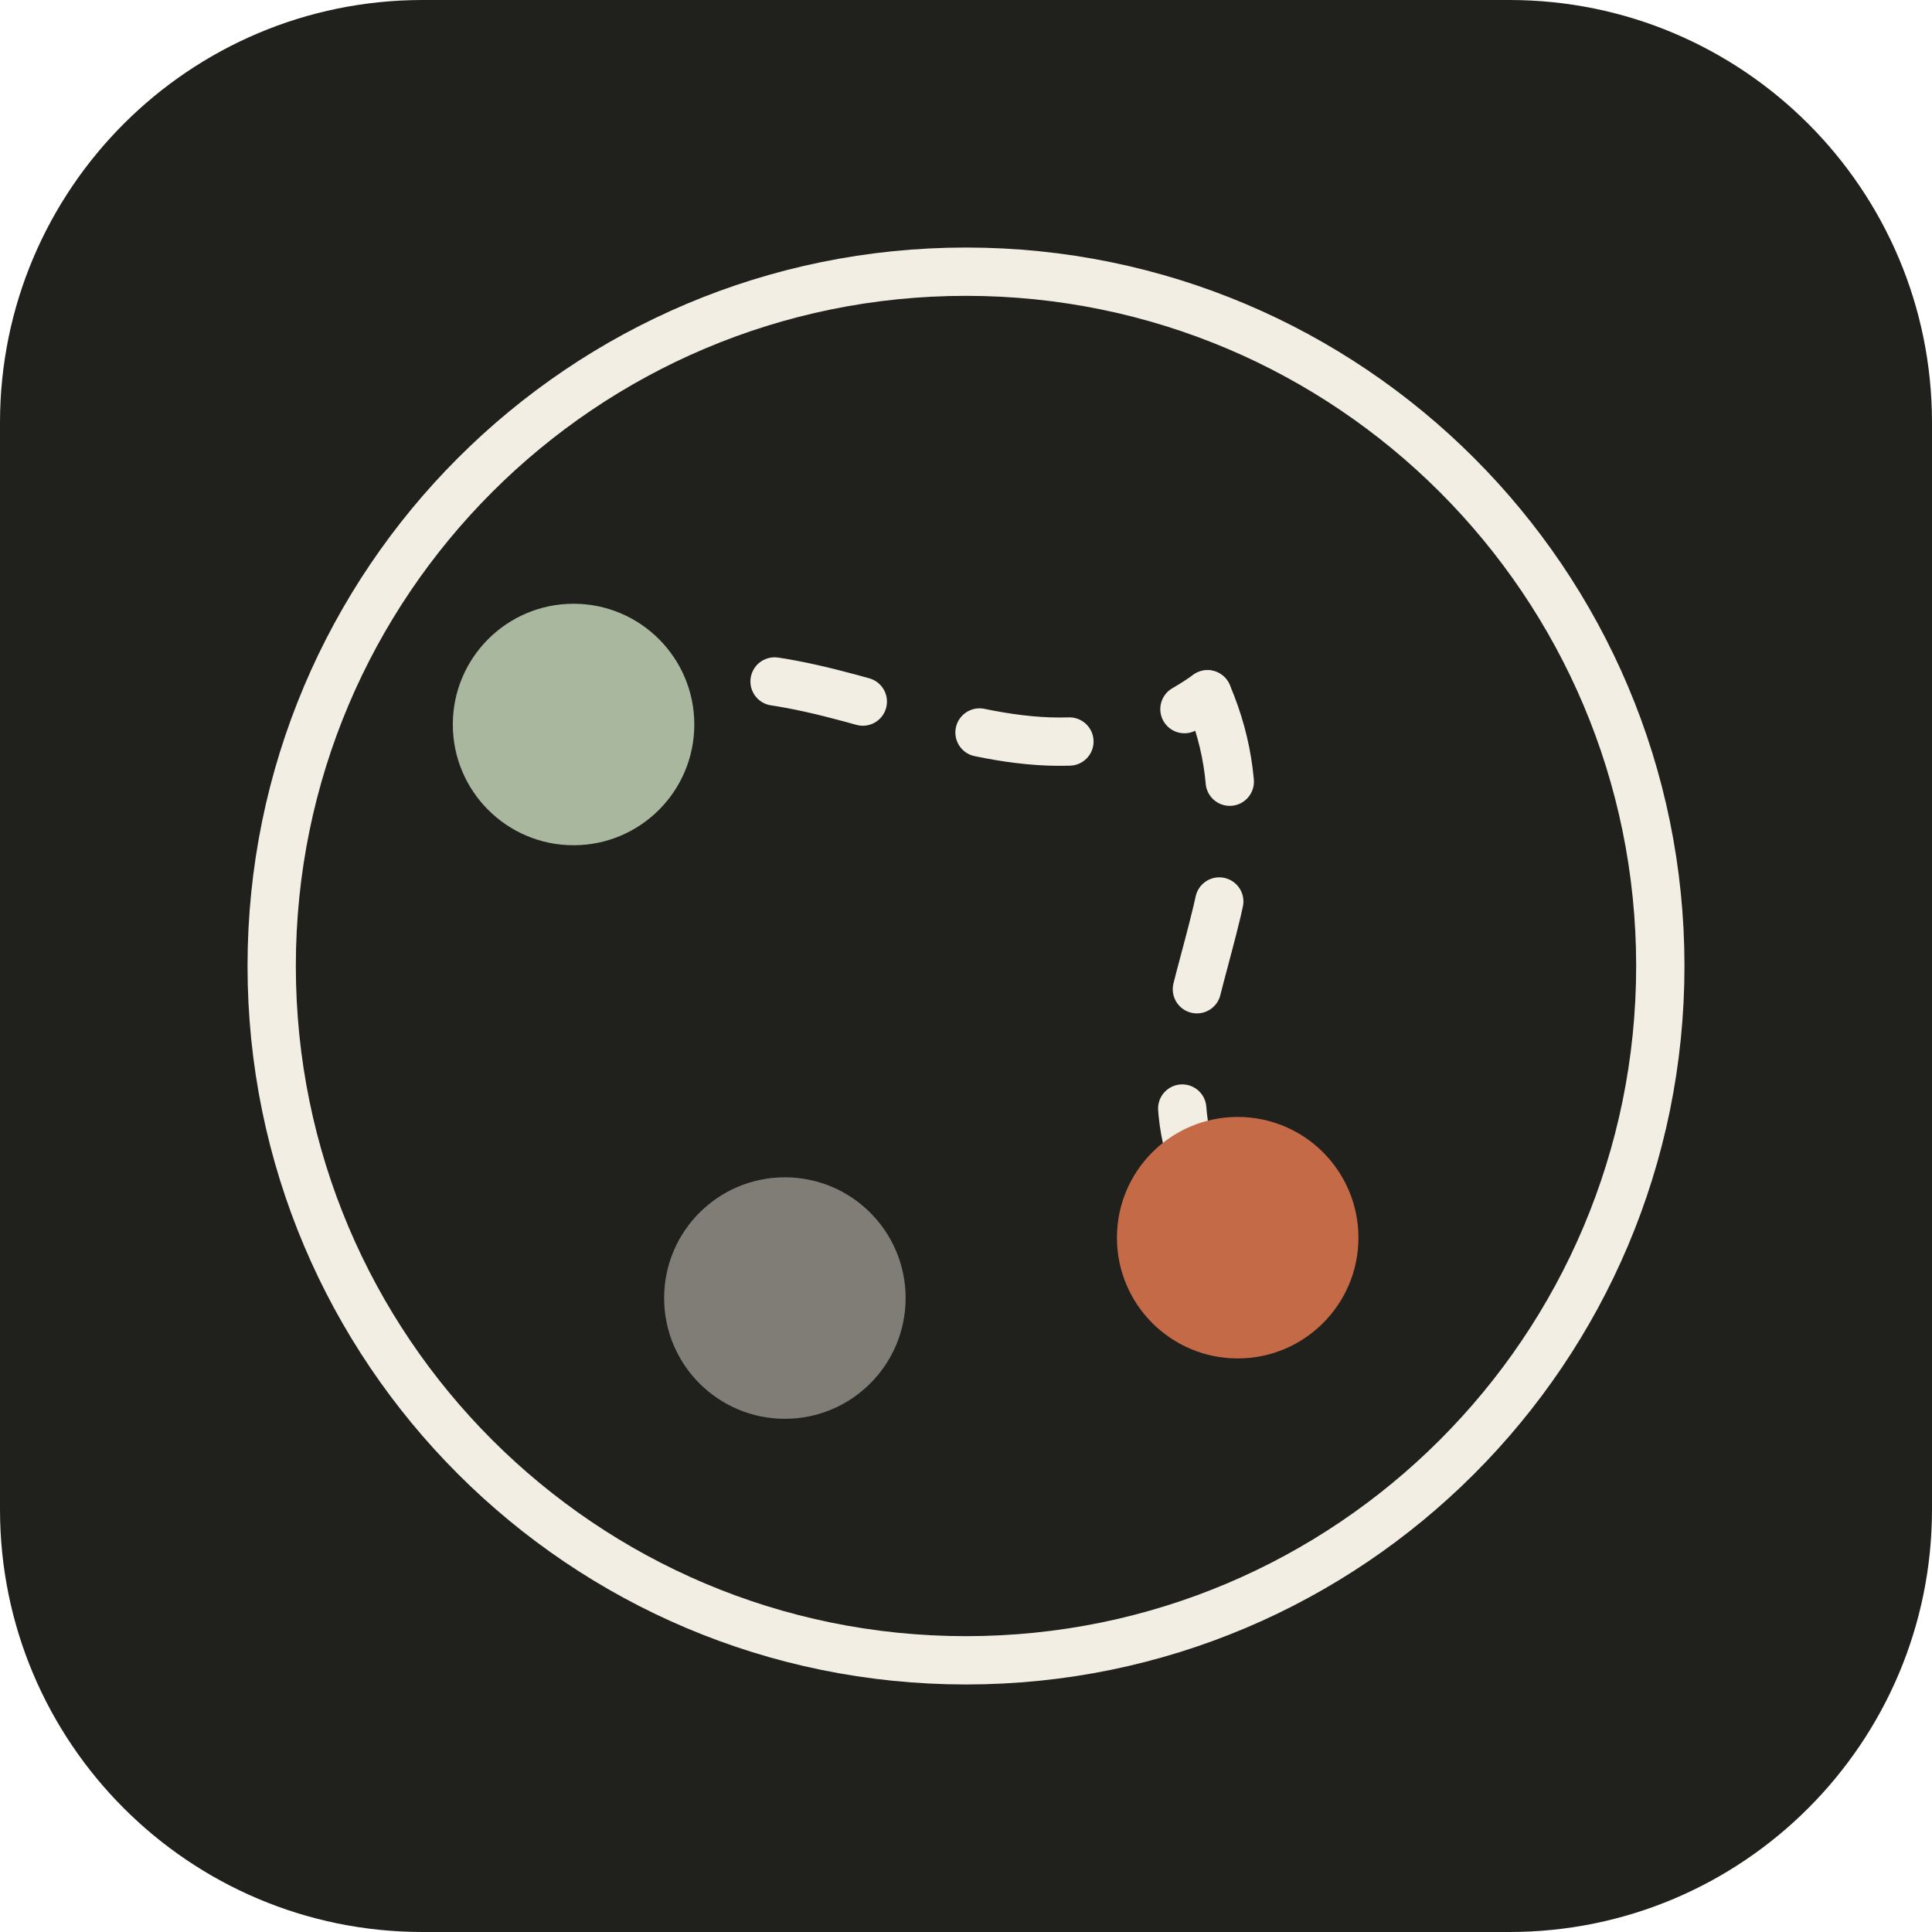
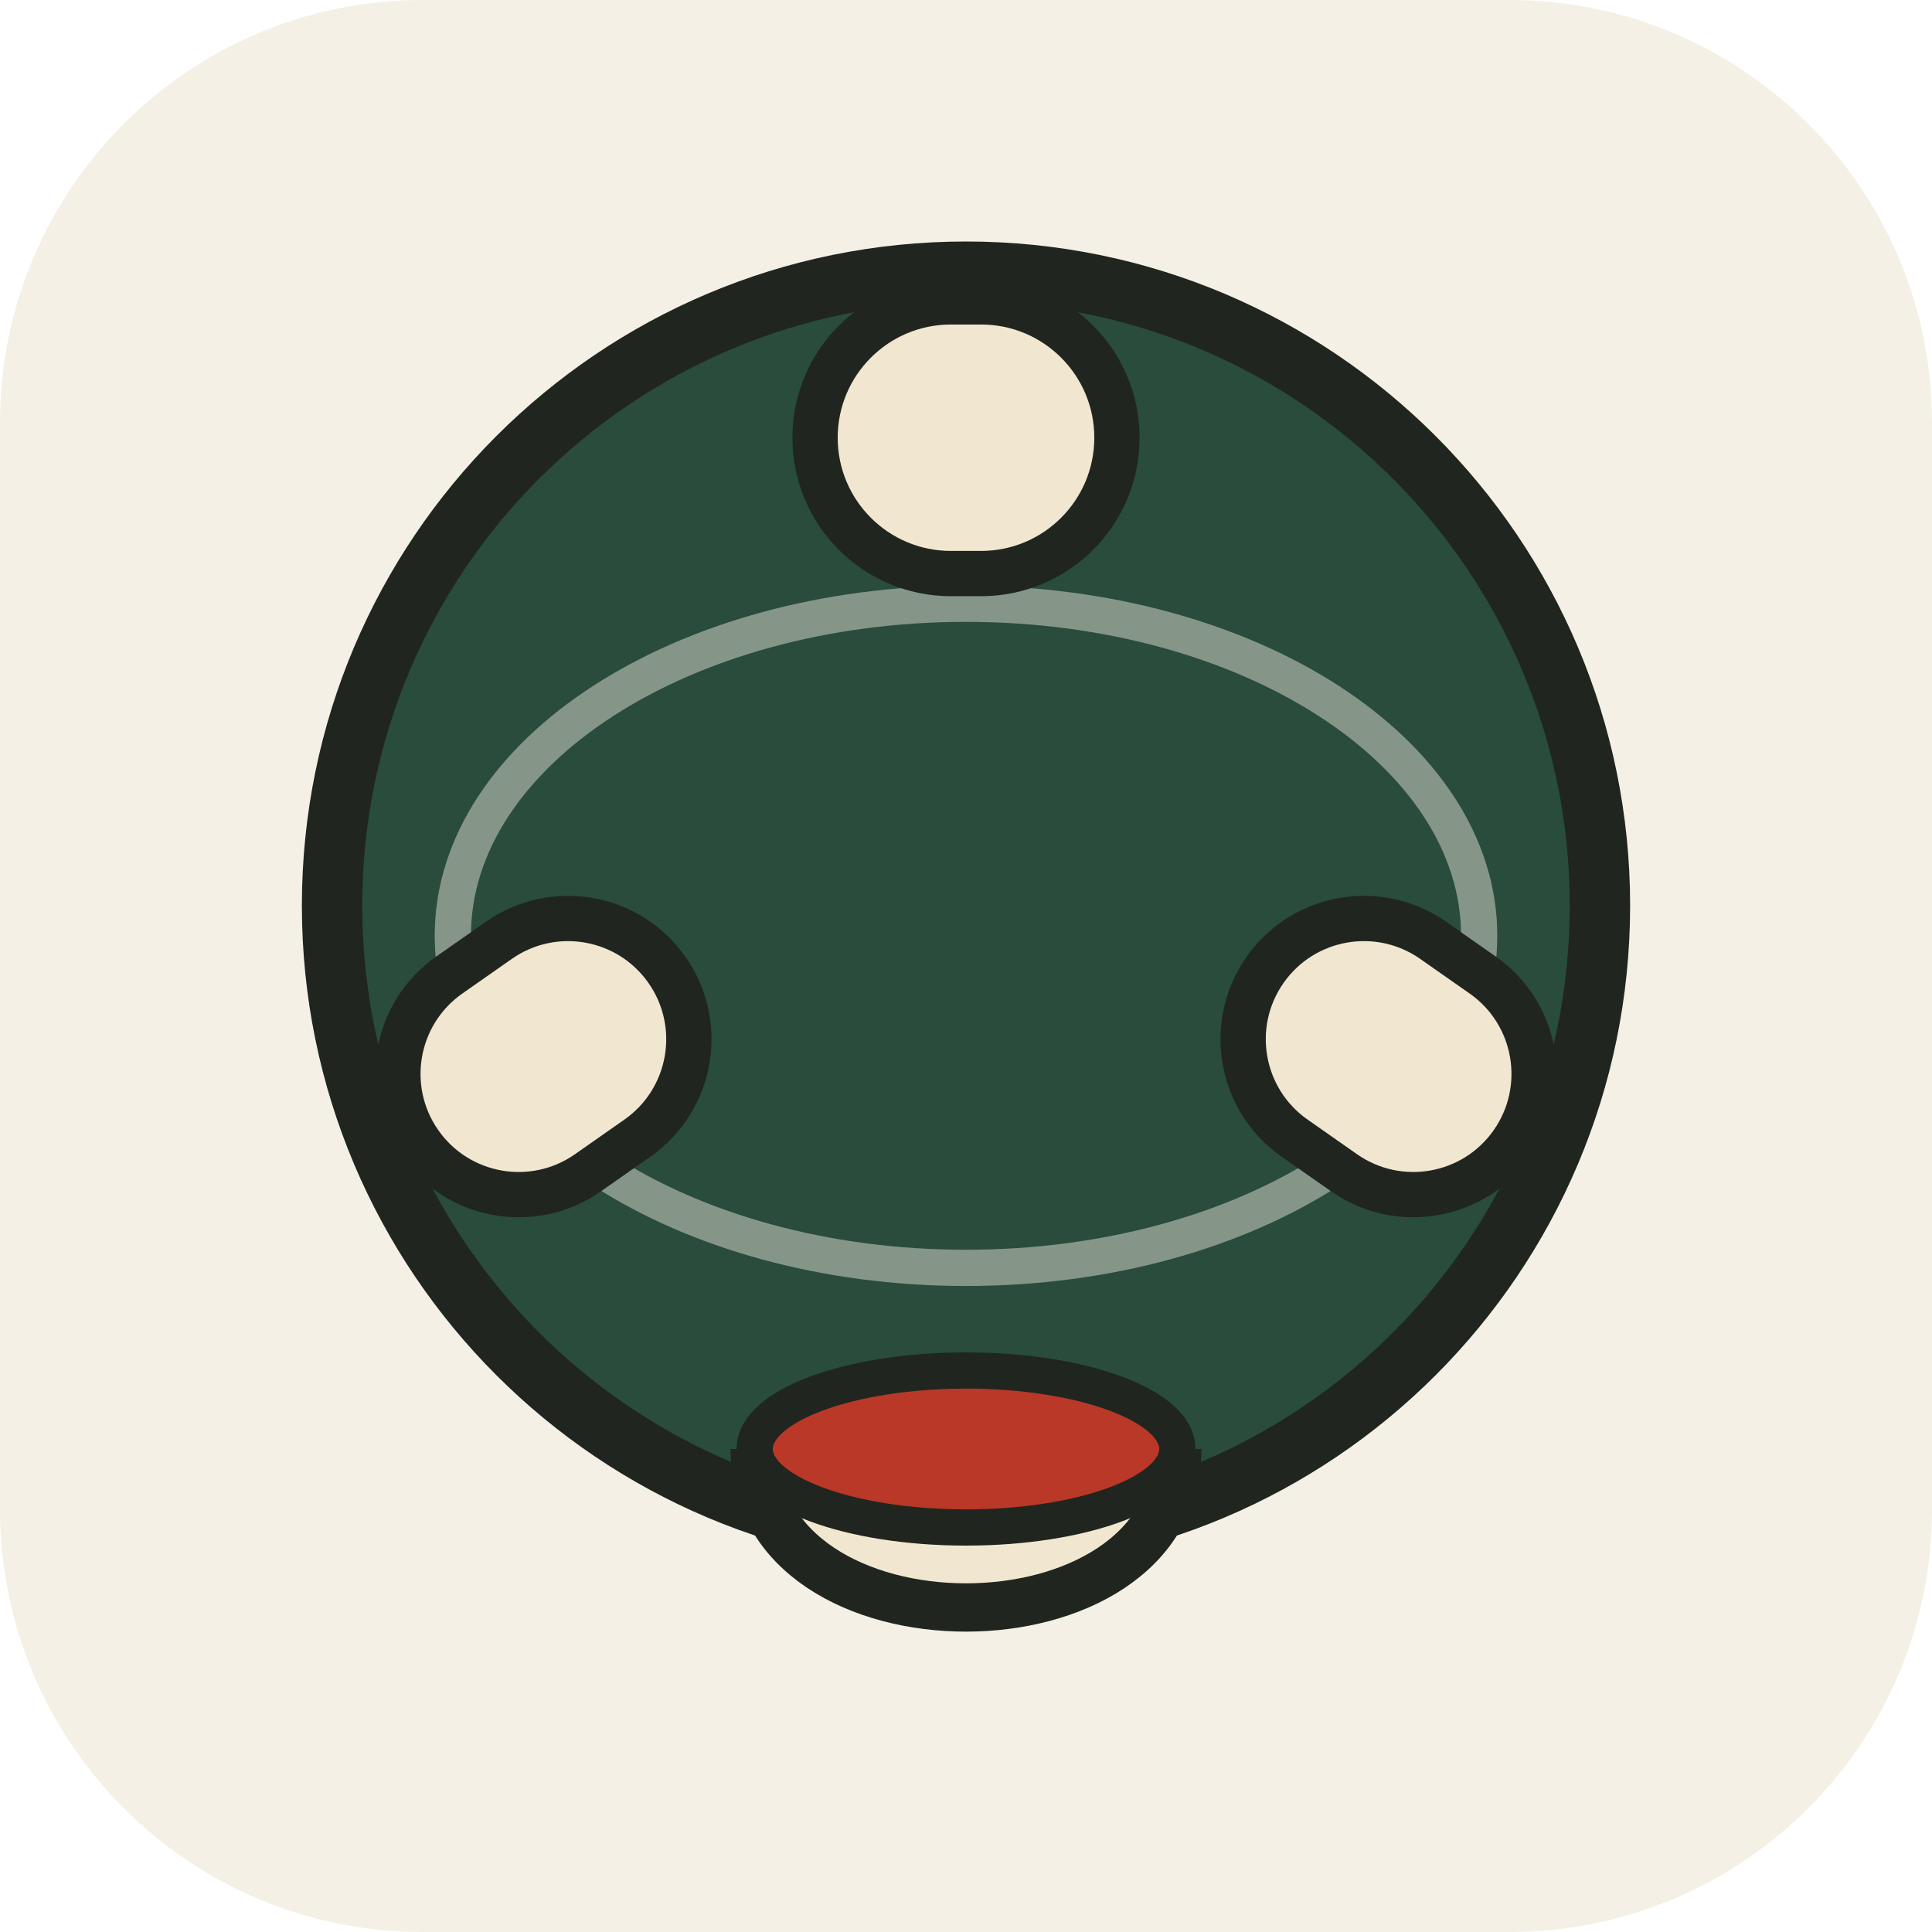
<svg xmlns="http://www.w3.org/2000/svg" viewBox="0 0 64 64">
-   <rect width="64" height="64" rx="14" fill="#20211c" />
-   <circle cx="32" cy="32" r="23" fill="none" stroke="#f3eee4" stroke-width="1.6" />
-   <path d="M19 24c7-5 14 4 21-1" fill="none" stroke="#f3eee4" stroke-width="1.6" stroke-linecap="round" stroke-dasharray="3 4" />
-   <path d="M40 23c3 7-4 12 1 18" fill="none" stroke="#f3eee4" stroke-width="1.6" stroke-linecap="round" stroke-dasharray="3 4" />
-   <circle cx="19" cy="24" r="4" fill="#a9b79e" />
-   <circle cx="41" cy="41" r="4" fill="#c46a46" />
-   <circle cx="26" cy="43" r="4" fill="#f3eee4" opacity="0.45" />
+   <rect width="64" height="64" rx="14" fill="#F5F0E5" />
+   <circle cx="32" cy="30" r="21" fill="#294C3C" stroke="#20251F" stroke-width="2" />
+   <ellipse cx="32" cy="31" rx="17" ry="11" fill="none" stroke="#F5F0E5" stroke-width="1.2" opacity="0.45" />
+   <rect x="27" y="10" width="10" height="9" rx="4.5" fill="#F1E7D0" stroke="#20251F" stroke-width="1.5" />
+   <rect x="13" y="31" width="10" height="8" rx="4" fill="#F1E7D0" stroke="#20251F" stroke-width="1.5" transform="rotate(-35 18 35)" />
+   <rect x="41" y="31" width="10" height="8" rx="4" fill="#F1E7D0" stroke="#20251F" stroke-width="1.5" transform="rotate(35 46 35)" />
+   <path d="M25 48 C25 55 39 55 39 48" fill="#F1E7D0" stroke="#20251F" stroke-width="1.6" />
+   <ellipse cx="32" cy="48" rx="7" ry="2.6" fill="#B93827" stroke="#20251F" stroke-width="1.2" />
</svg>
